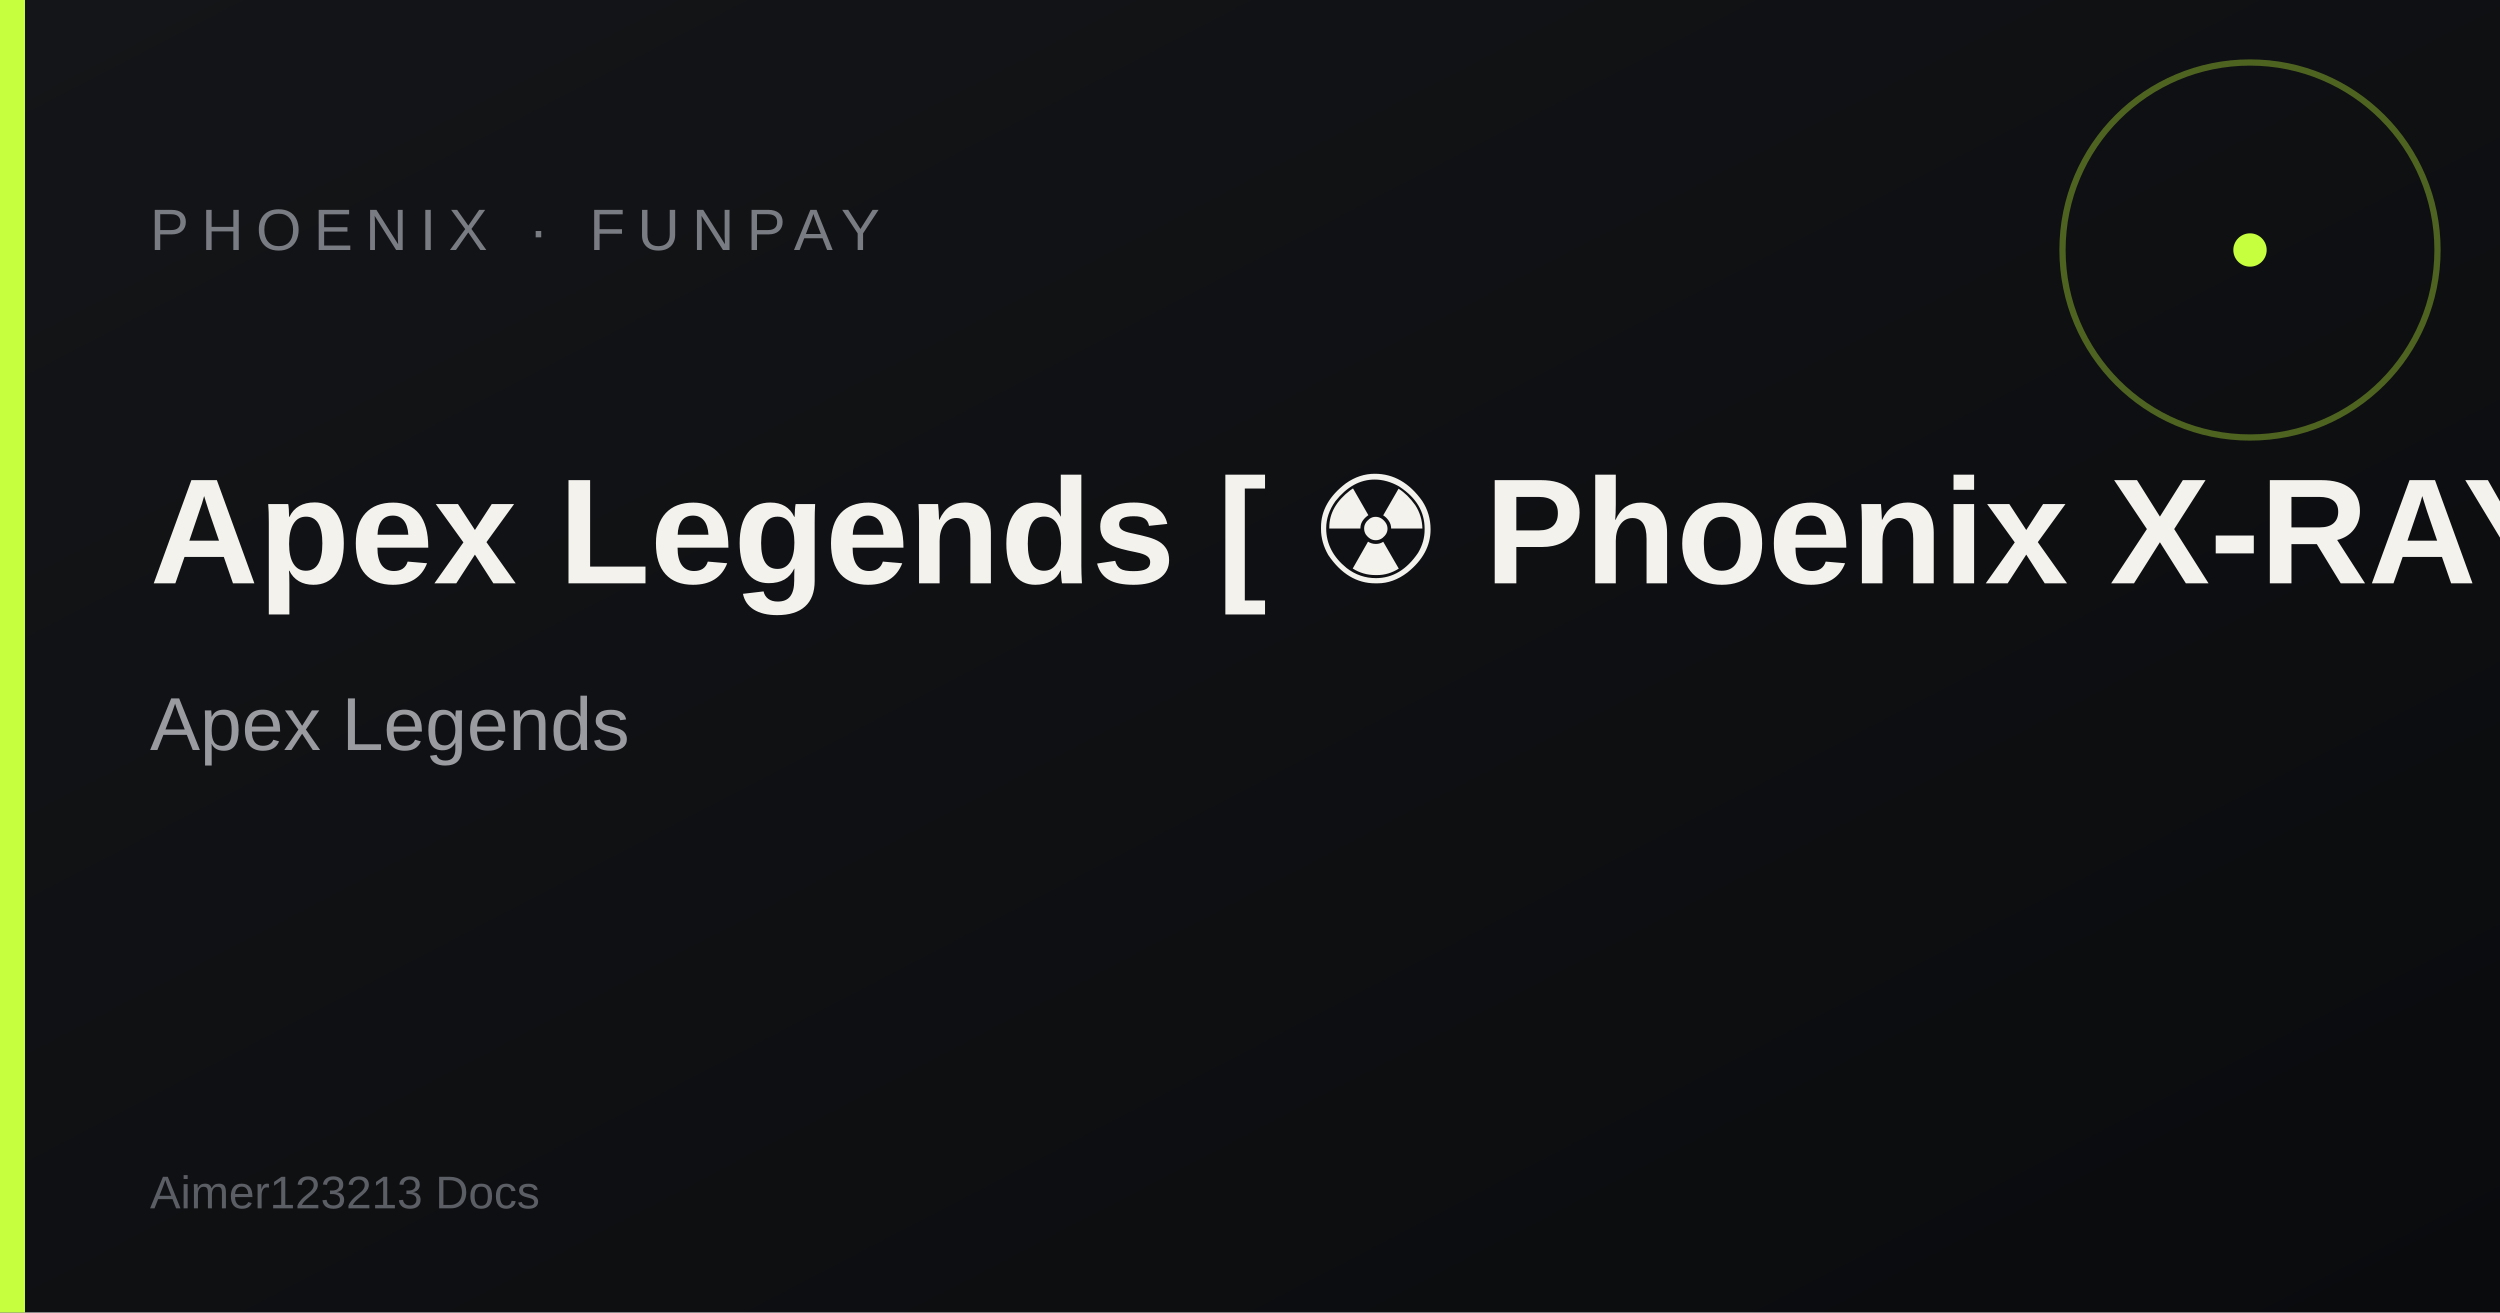
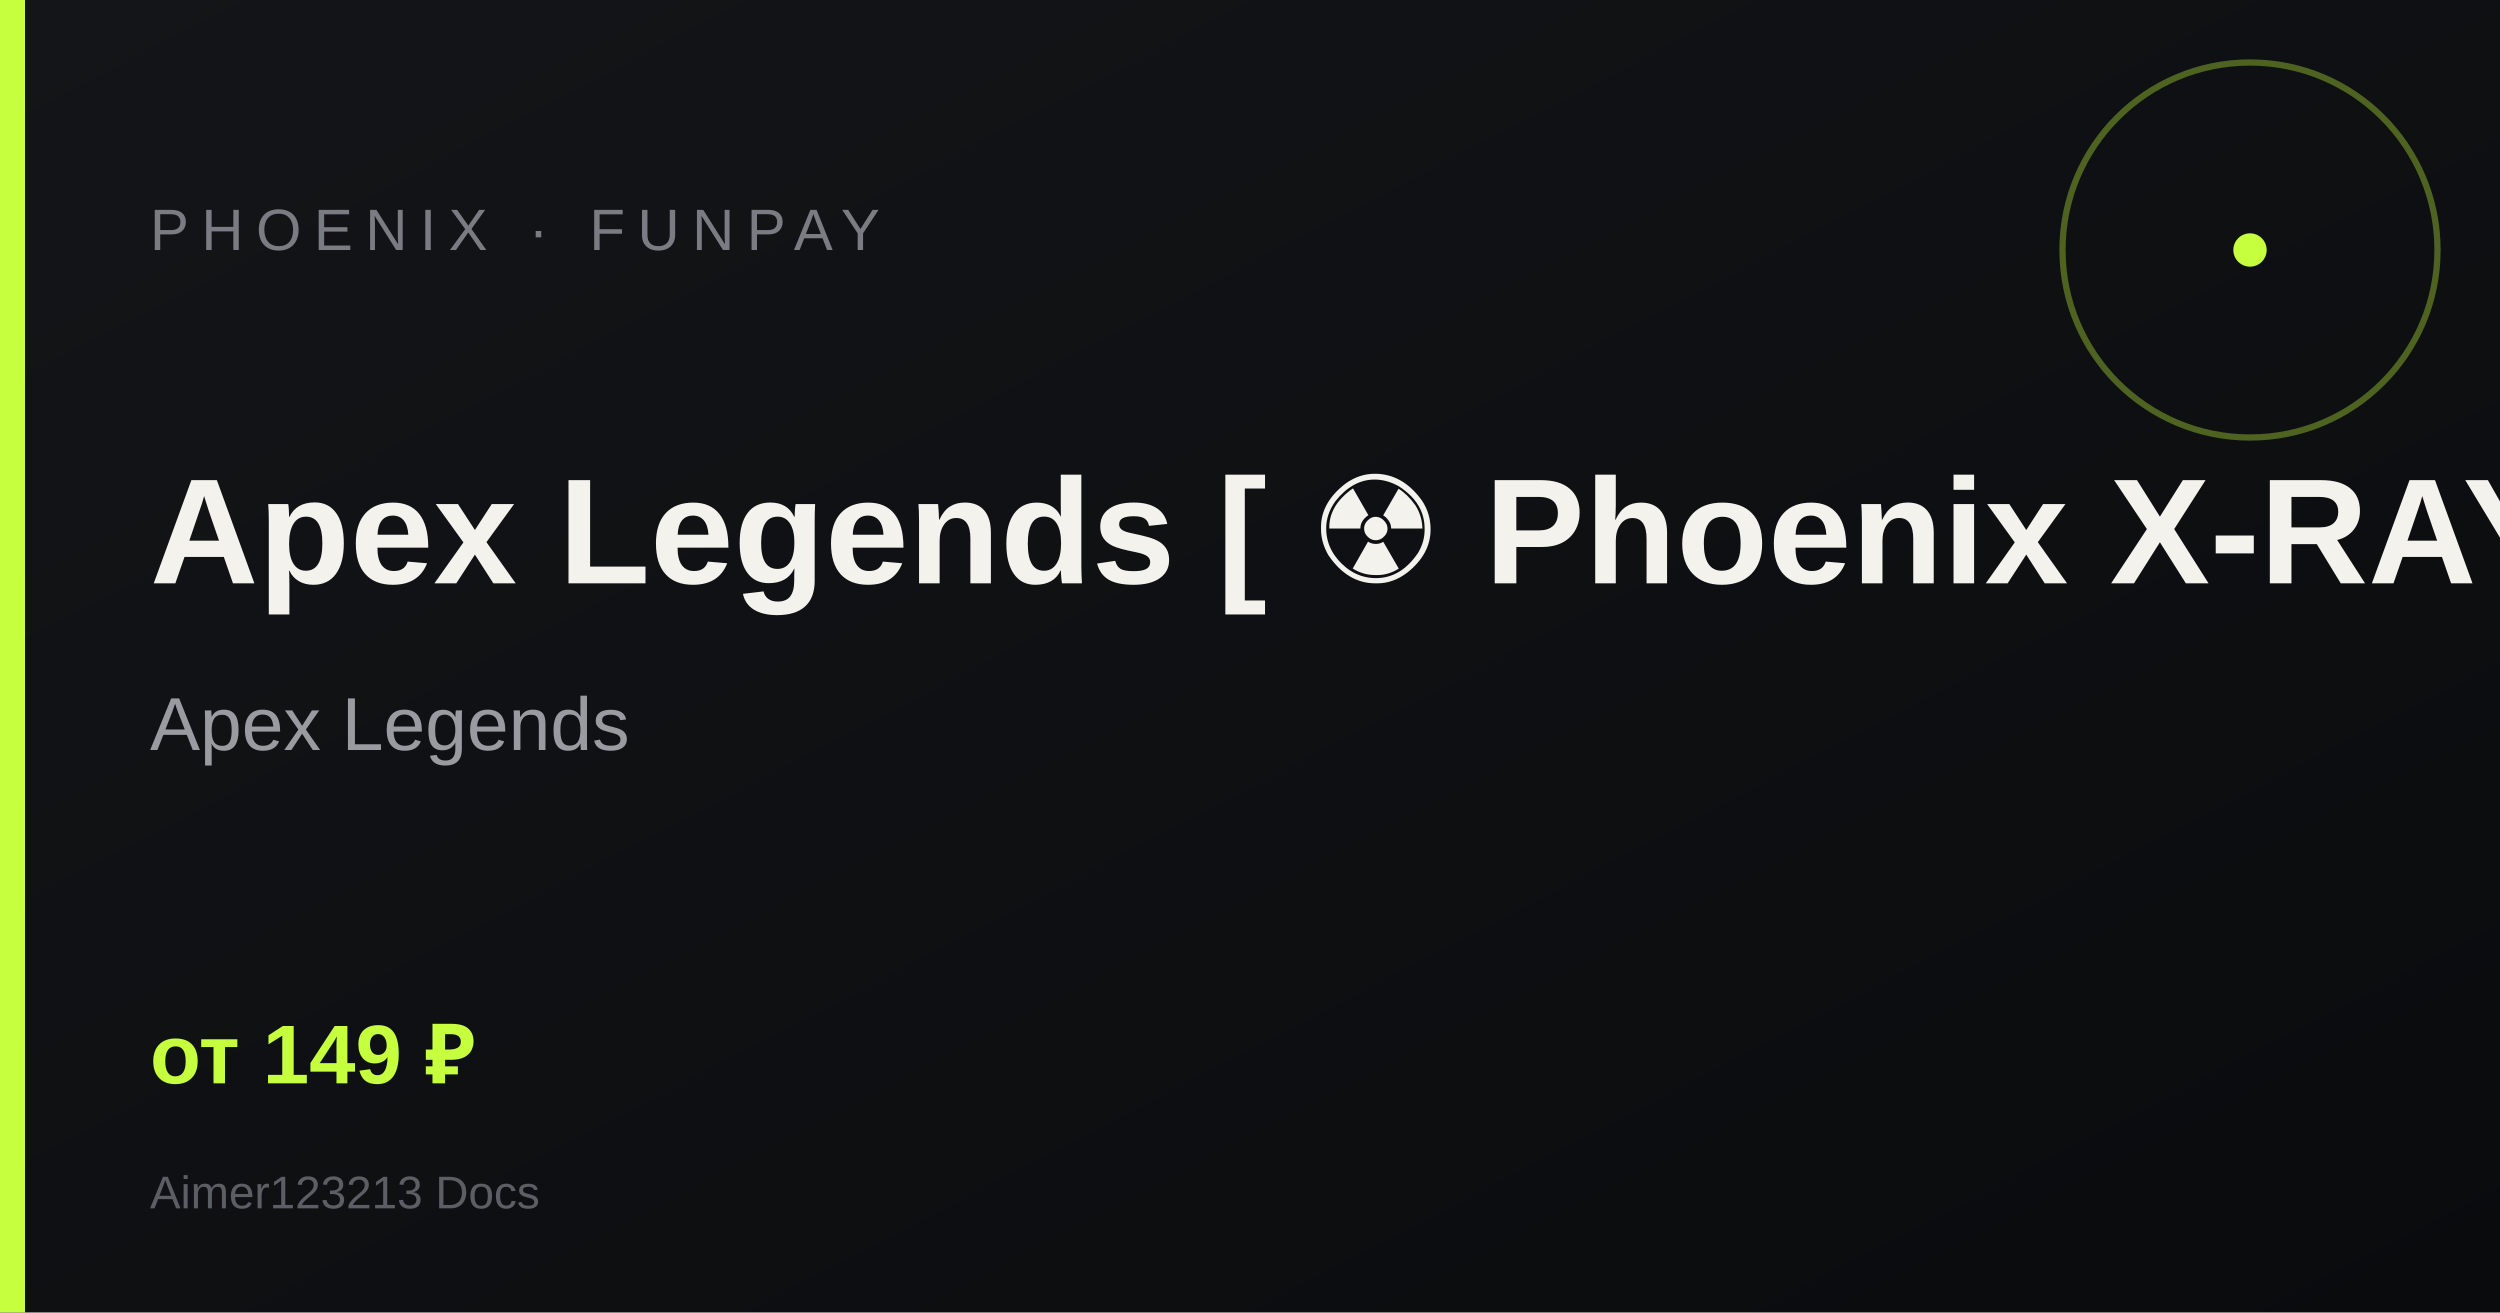
<svg xmlns="http://www.w3.org/2000/svg" width="1200" height="630" viewBox="0 0 1200 630">
  <defs>
    <linearGradient id="g" x1="0" y1="0" x2="1" y2="1">
      <stop offset="0%" stop-color="#141518" />
      <stop offset="100%" stop-color="#0a0b0d" />
    </linearGradient>
  </defs>
  <rect width="1200" height="630" fill="url(#g)" />
  <rect x="0" y="0" width="12" height="630" fill="#c6ff3d" />
  <circle cx="1080" cy="120" r="90" fill="none" stroke="#c6ff3d" stroke-width="3" opacity=".35" />
  <circle cx="1080" cy="120" r="8" fill="#c6ff3d" />
  <text x="72" y="120" fill="#7a7c83" font-family="Arial, sans-serif" font-size="28" letter-spacing="6">PHOENIX · FUNPAY</text>
  <text x="72" y="280" fill="#f3f2ed" font-family="Arial, sans-serif" font-size="72" font-weight="700">Apex Legends [ ☢ Phoenix X-RAY ]</text>
  <text x="72" y="360" fill="#9a9ba1" font-family="Arial, sans-serif" font-size="36">Apex Legends</text>
-   <text x="72" y="520" fill="#c6ff3d" font-family="Arial, sans-serif" font-size="40" font-weight="700" />
+   <text x="72" y="520" fill="#c6ff3d" font-family="Arial, sans-serif" font-size="40" font-weight="700">от 149 ₽</text>
  <text x="72" y="580" fill="#5c5e65" font-family="Arial, sans-serif" font-size="22">Aimer123213 Docs</text>
</svg>
